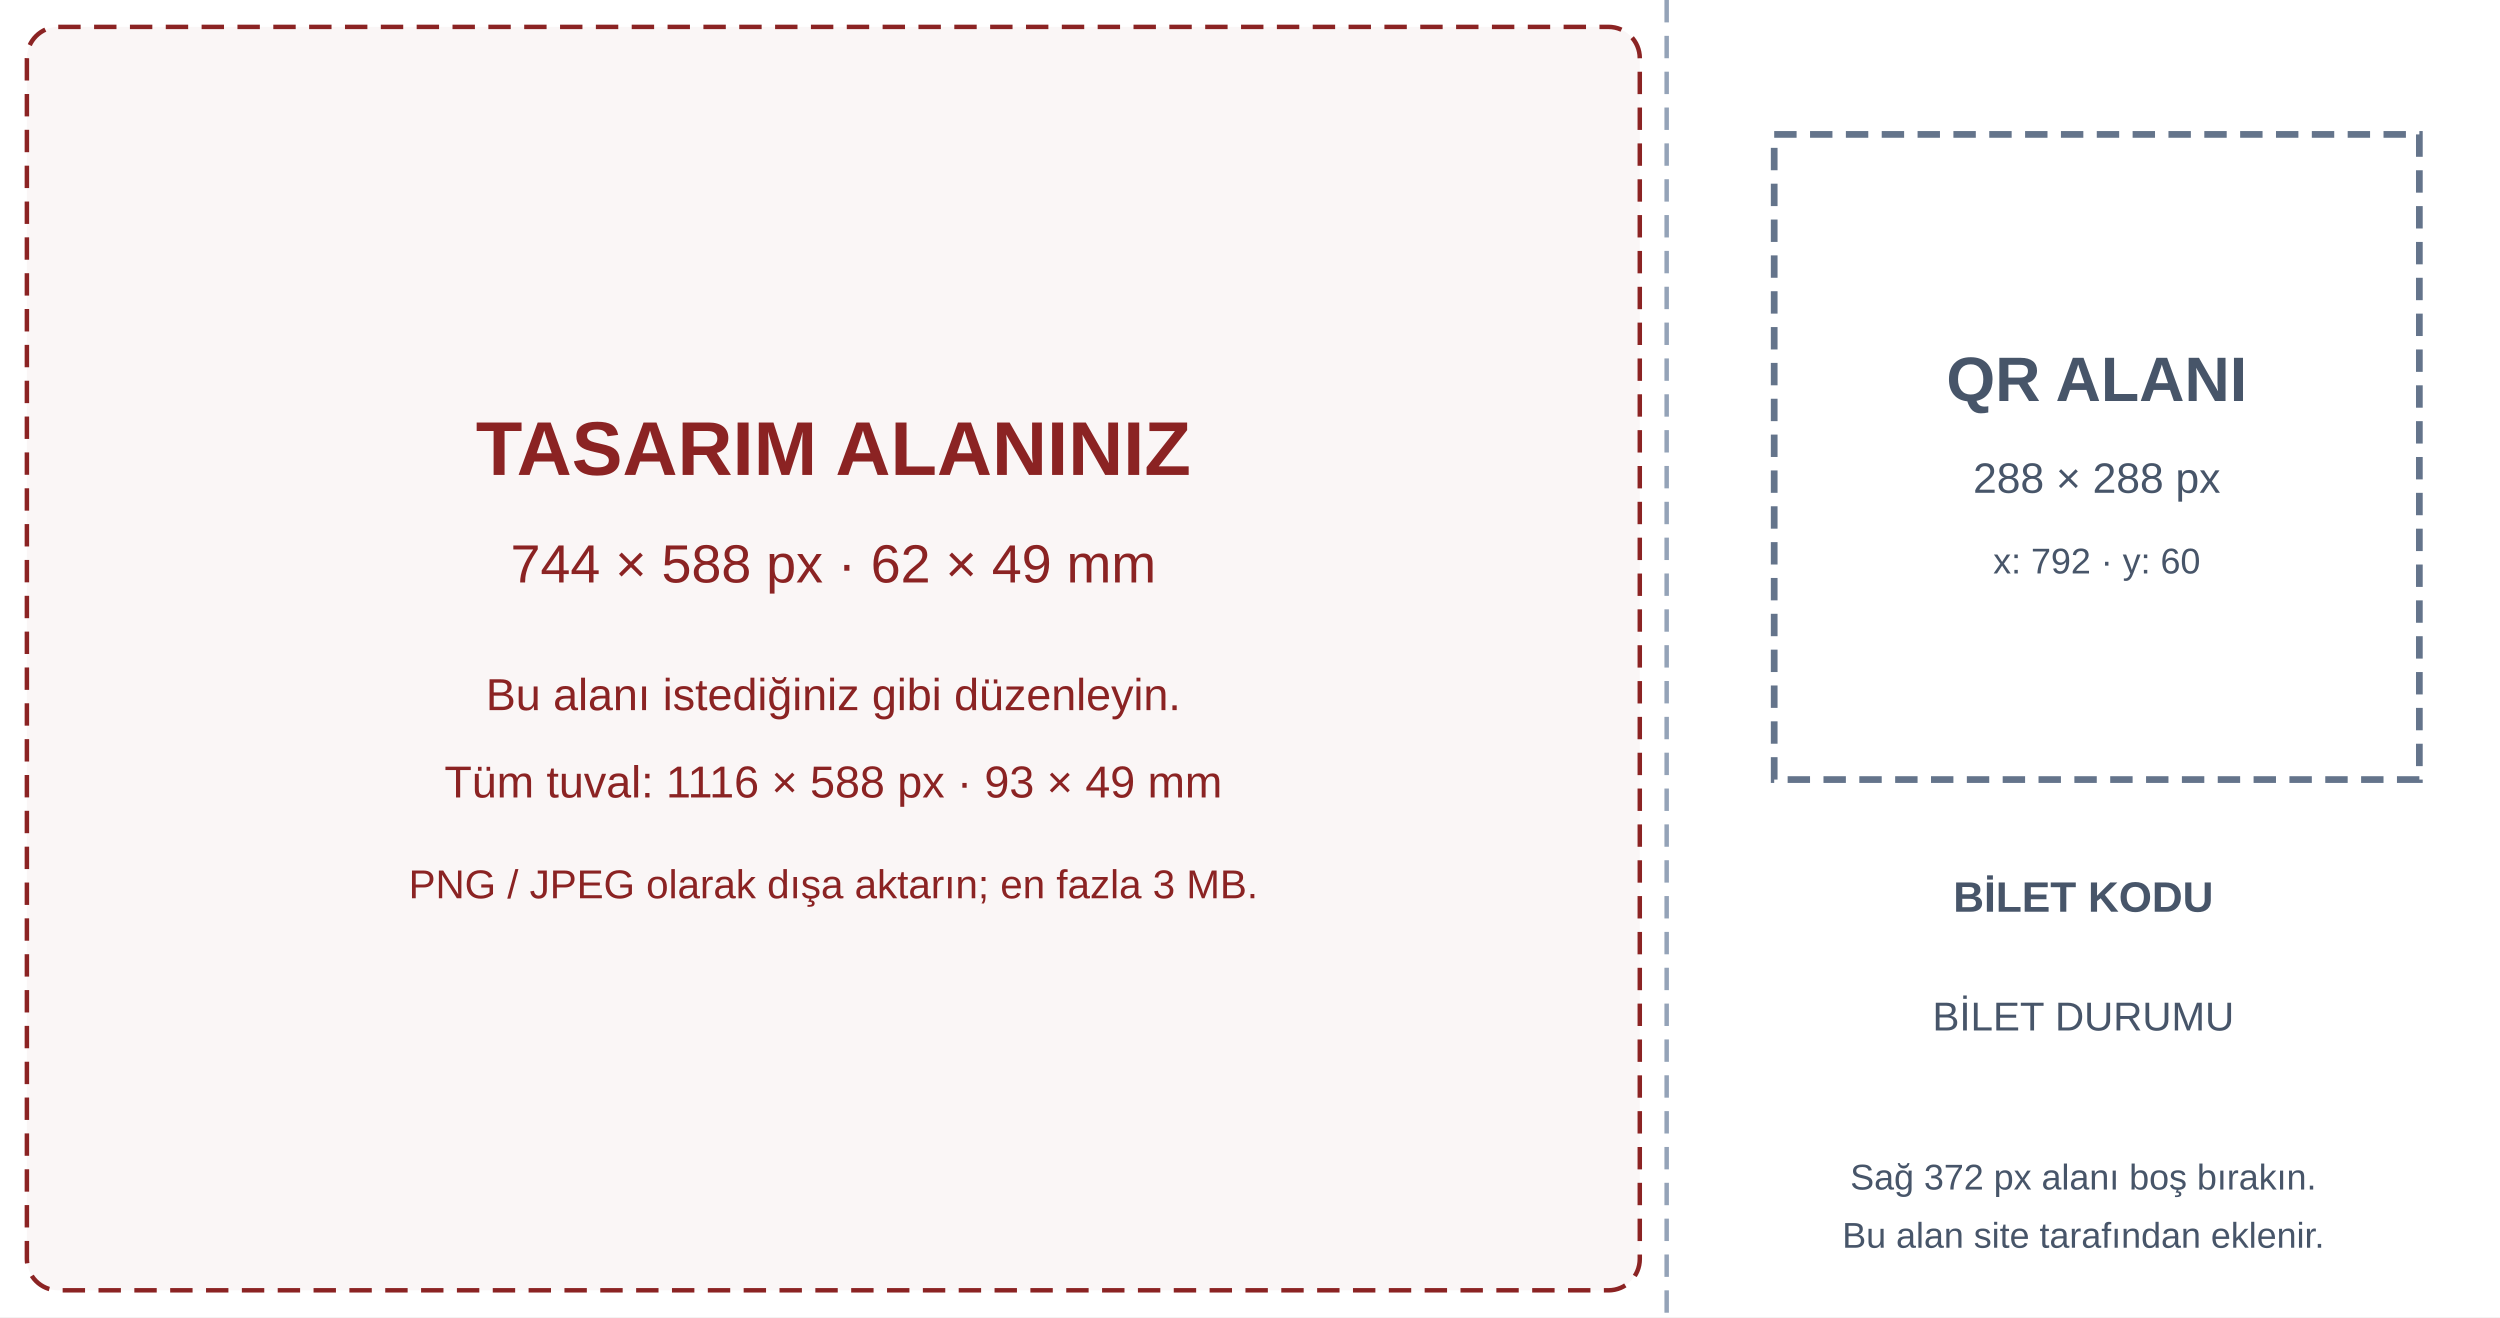
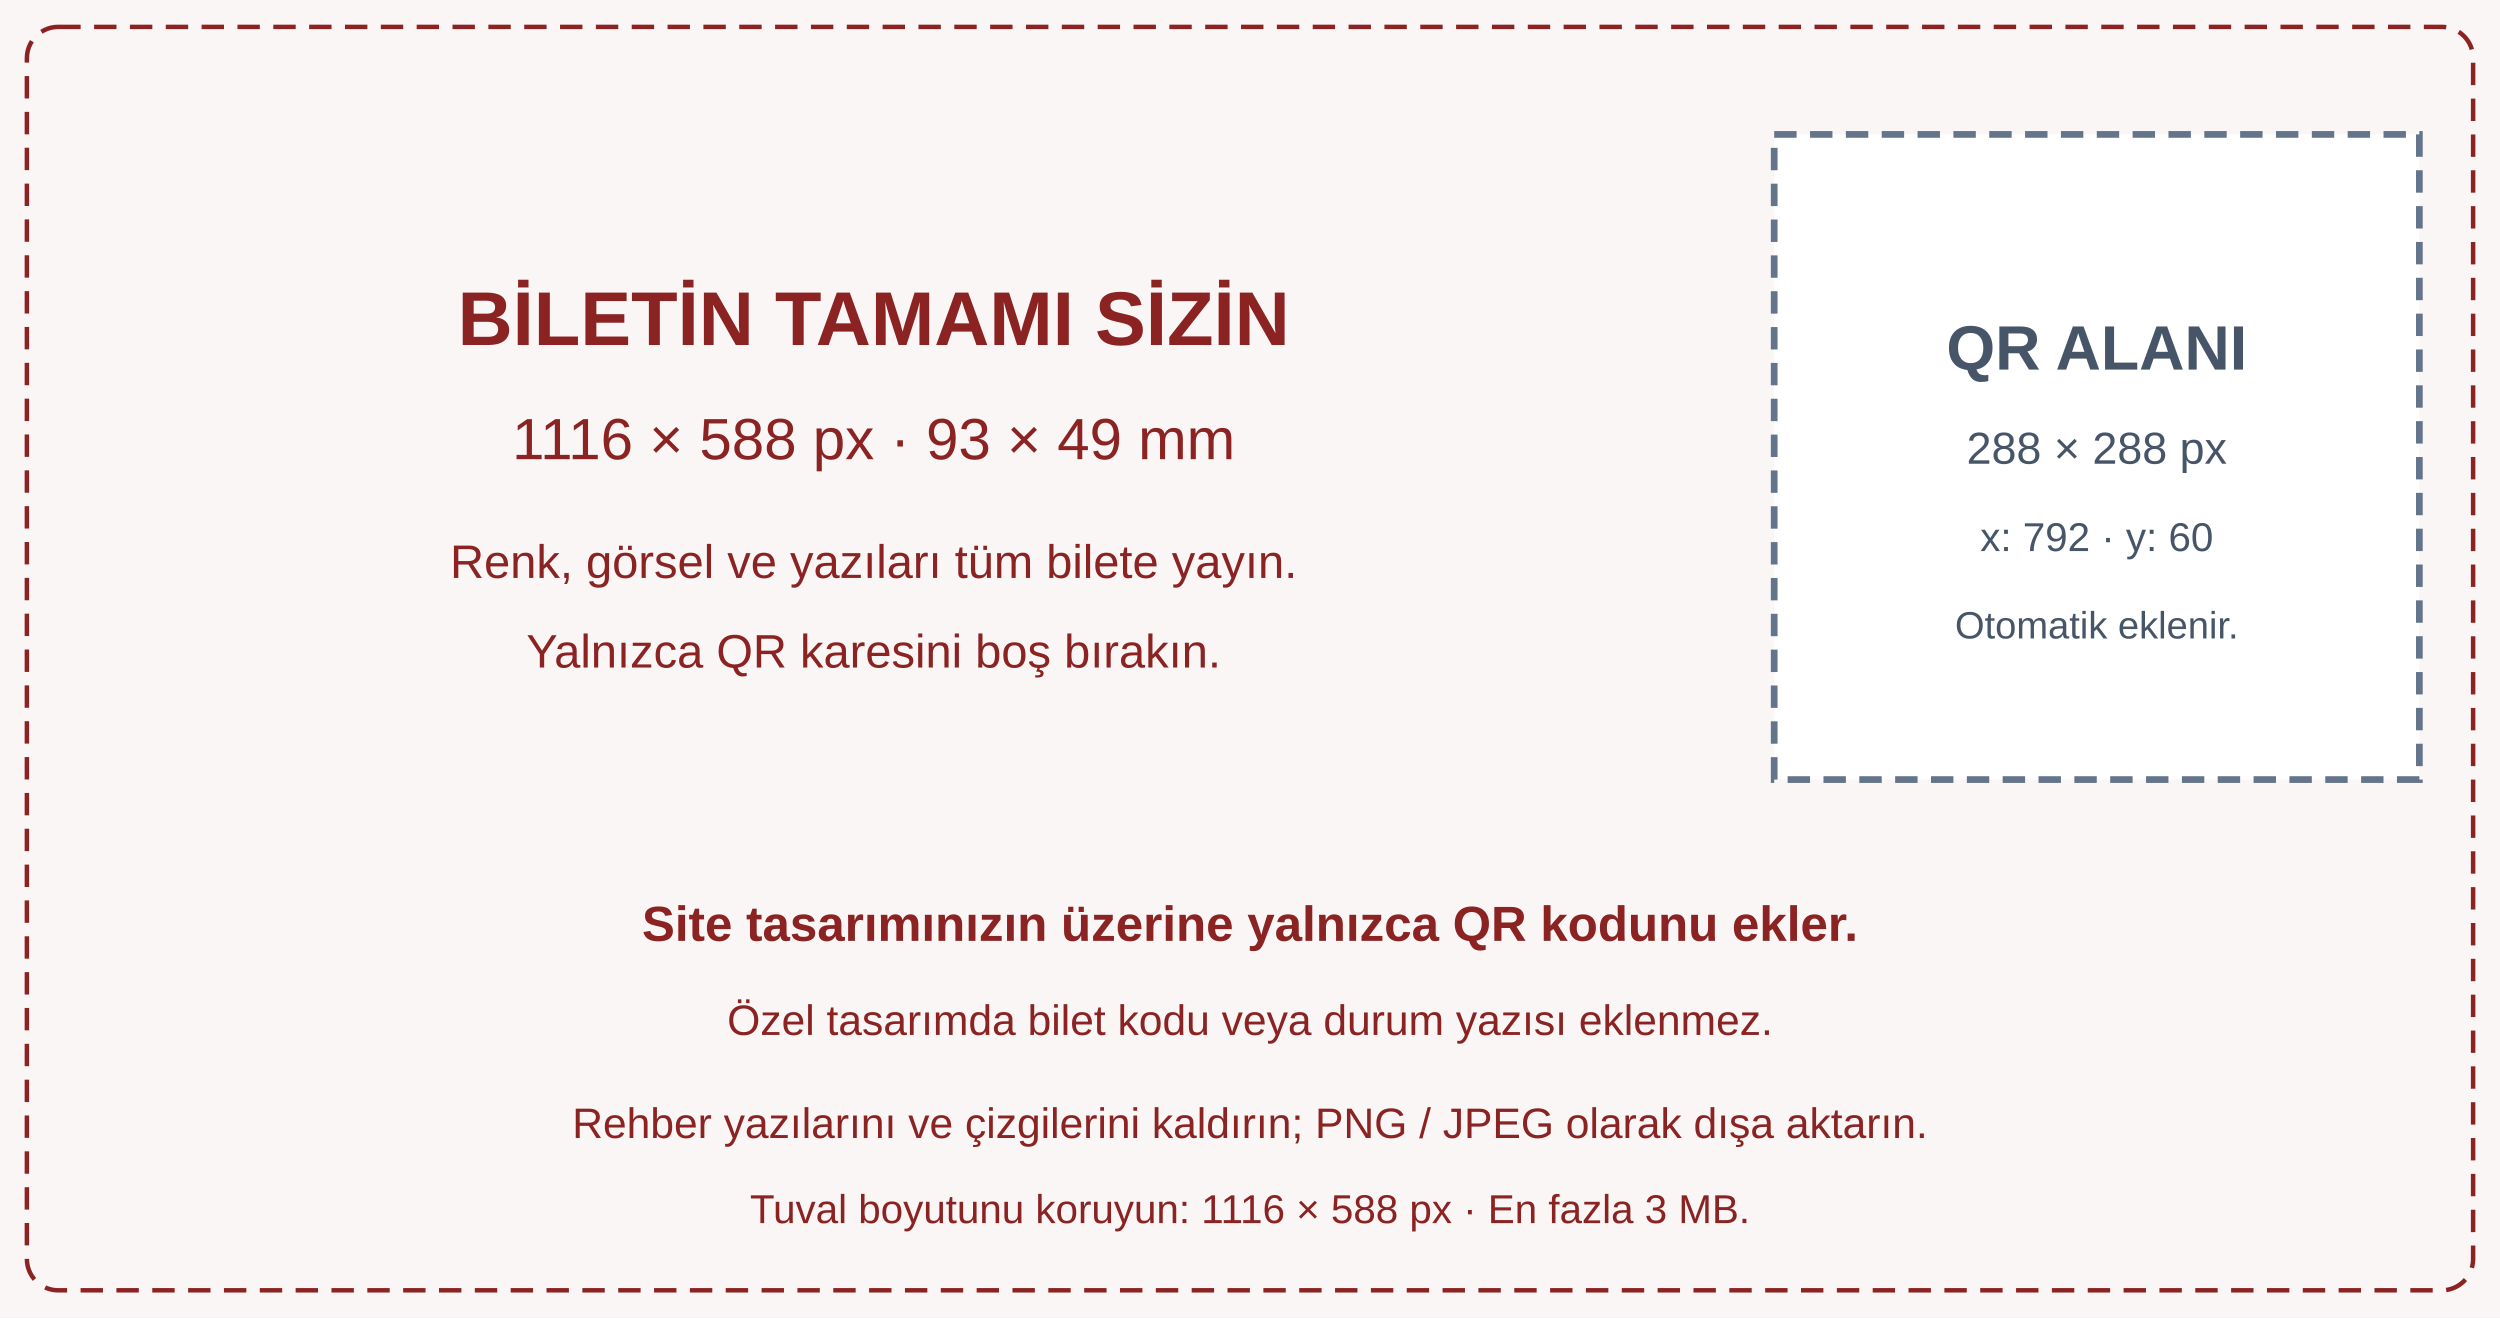
<svg xmlns="http://www.w3.org/2000/svg" width="1116" height="588" viewBox="0 0 1116 588">
-   <rect width="1116" height="588" fill="#fff" />
-   <rect x="12" y="12" width="720" height="564" rx="14" fill="#faf6f6" stroke="#8b2323" stroke-width="2" stroke-dasharray="10 6" />
-   <path d="M744 0v588" stroke="#94a3b8" stroke-width="2" stroke-dasharray="10 6" />
+   <rect width="1116" height="588" fill="#faf6f6" />
+   <rect x="12" y="12" width="1092" height="564" rx="14" fill="none" stroke="#8b2323" stroke-width="2" stroke-dasharray="10 6" />
  <rect x="792" y="60" width="288" height="288" fill="#fff" stroke="#64748b" stroke-width="3" stroke-dasharray="10 6" />
  <g font-family="Arial,sans-serif" text-anchor="middle">
    <g fill="#8b2323">
-       <text x="372" y="212" font-size="34" font-weight="bold">TASARIM ALANINIZ</text>
-       <text x="372" y="260" font-size="24">744 × 588 px · 62 × 49 mm</text>
-       <text x="372" y="317" font-size="20">Bu alanı istediğiniz gibi düzenleyin.</text>
-       <text x="372" y="356" font-size="20">Tüm tuval: 1116 × 588 px · 93 × 49 mm</text>
-       <text x="372" y="401" font-size="18">PNG / JPEG olarak dışa aktarın; en fazla 3 MB.</text>
+       <text x="390" y="154" font-size="34" font-weight="bold">BİLETİN TAMAMI SİZİN</text>
+       <text x="390" y="205" font-size="26">1116 × 588 px · 93 × 49 mm</text>
+       <text x="390" y="258" font-size="21">Renk, görsel ve yazıları tüm bilete yayın.</text>
+       <text x="390" y="298" font-size="21">Yalnızca QR karesini boş bırakın.</text>
+       <text x="558" y="420" font-size="22" font-weight="bold">Site tasarımınızın üzerine yalnızca QR kodunu ekler.</text>
+       <text x="558" y="462" font-size="19">Özel tasarımda bilet kodu veya durum yazısı eklenmez.</text>
+       <text x="558" y="508" font-size="19">Rehber yazılarını ve çizgilerini kaldırın; PNG / JPEG olarak dışa aktarın.</text>
+       <text x="558" y="546" font-size="18">Tuval boyutunu koruyun: 1116 × 588 px · En fazla 3 MB.</text>
    </g>
    <g fill="#475569">
-       <text x="936" y="179" font-size="28" font-weight="bold">QR ALANI</text>
-       <text x="936" y="220" font-size="19">288 × 288 px</text>
-       <text x="936" y="256" font-size="16">x: 792 · y: 60</text>
-       <text x="930" y="407" font-size="19" font-weight="bold">BİLET KODU</text>
-       <text x="930" y="460" font-size="18">BİLET DURUMU</text>
-       <text x="930" y="531" font-size="16">Sağ 372 px alanı boş bırakın.</text>
-       <text x="930" y="557" font-size="16">Bu alan site tarafından eklenir.</text>
+       <text x="936" y="165" font-size="28" font-weight="bold">QR ALANI</text>
+       <text x="936" y="207" font-size="20">288 × 288 px</text>
+       <text x="936" y="246" font-size="18">x: 792 · y: 60</text>
+       <text x="936" y="285" font-size="17">Otomatik eklenir.</text>
    </g>
  </g>
</svg>
